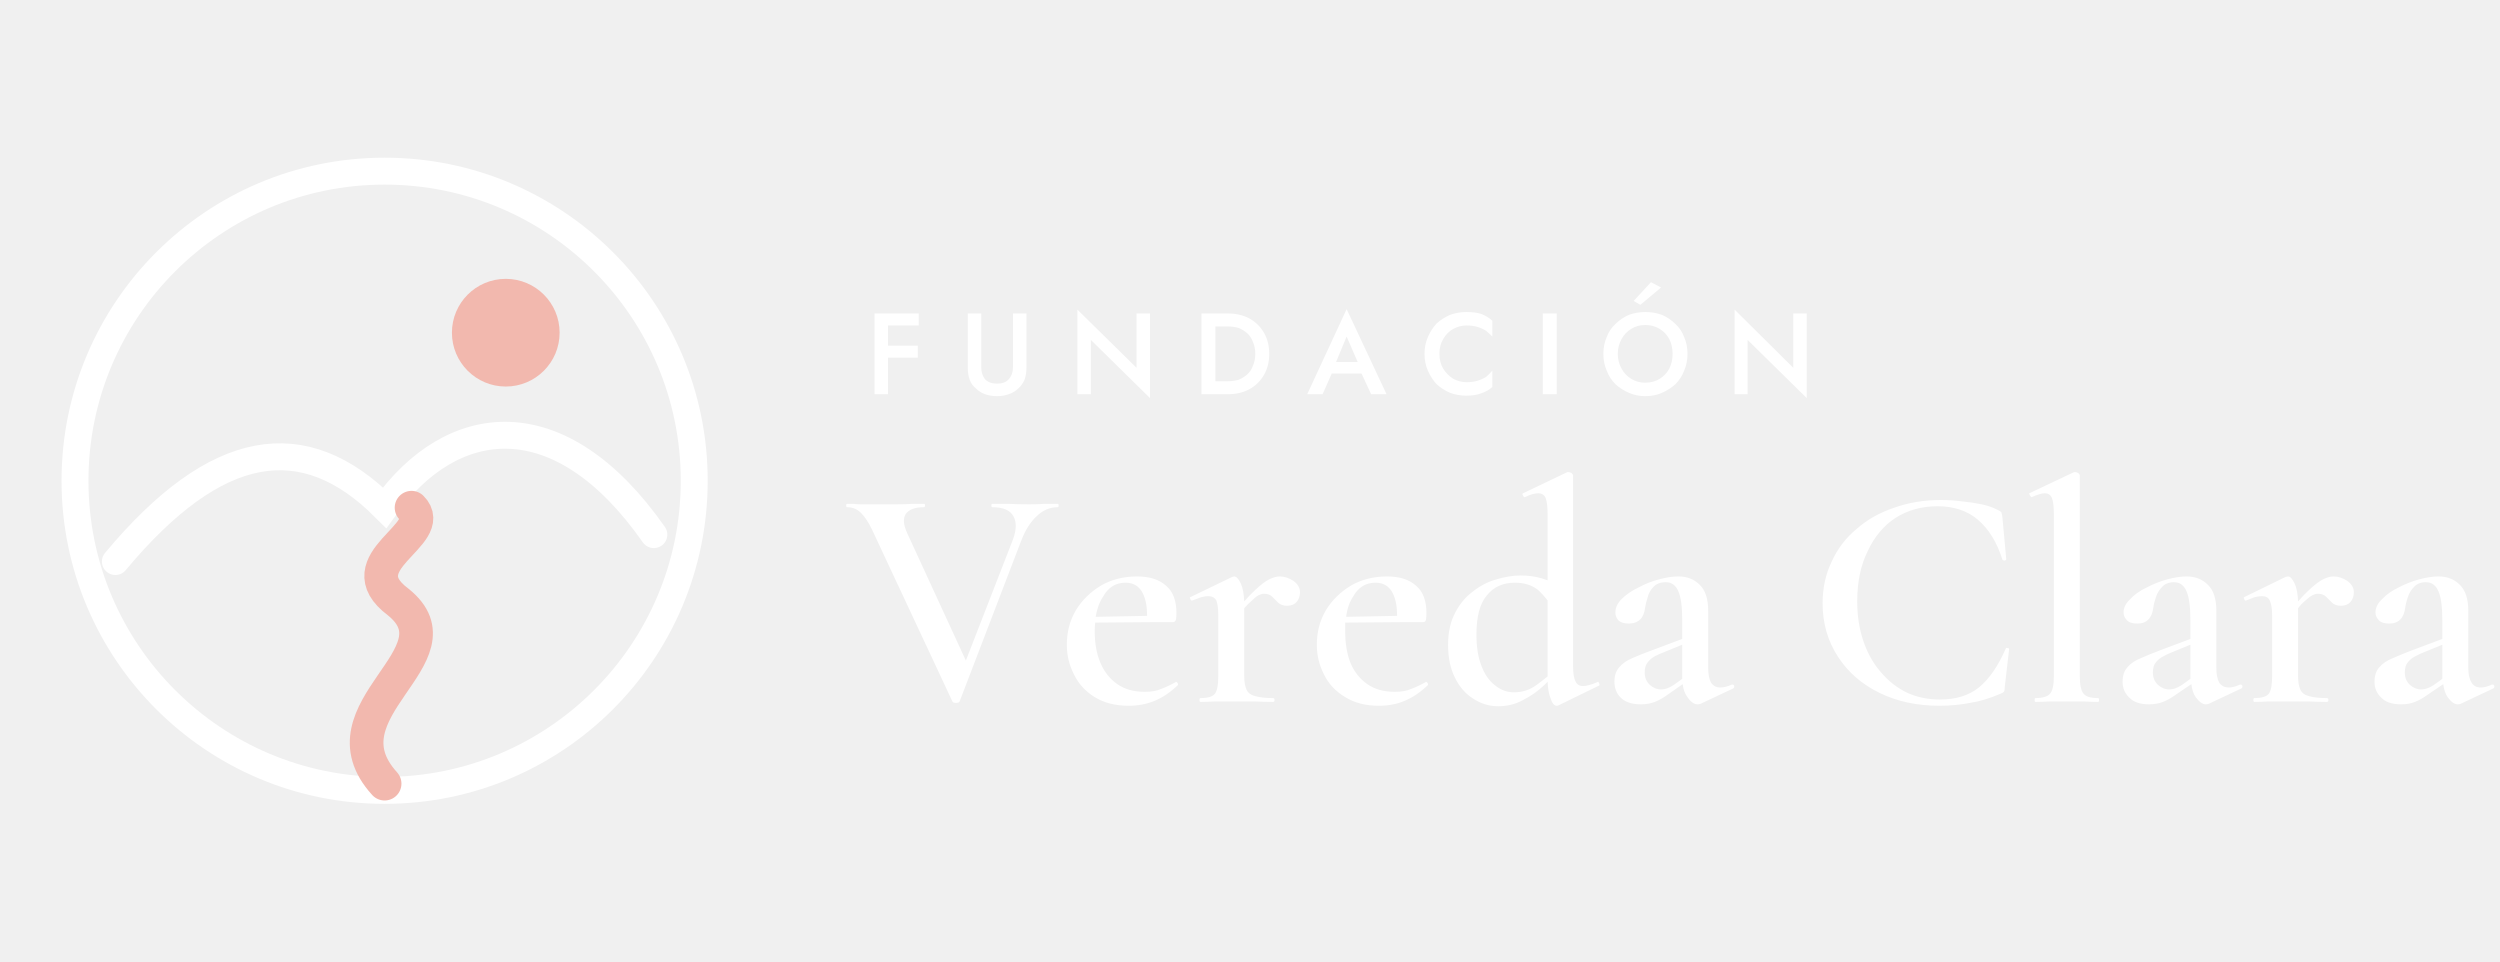
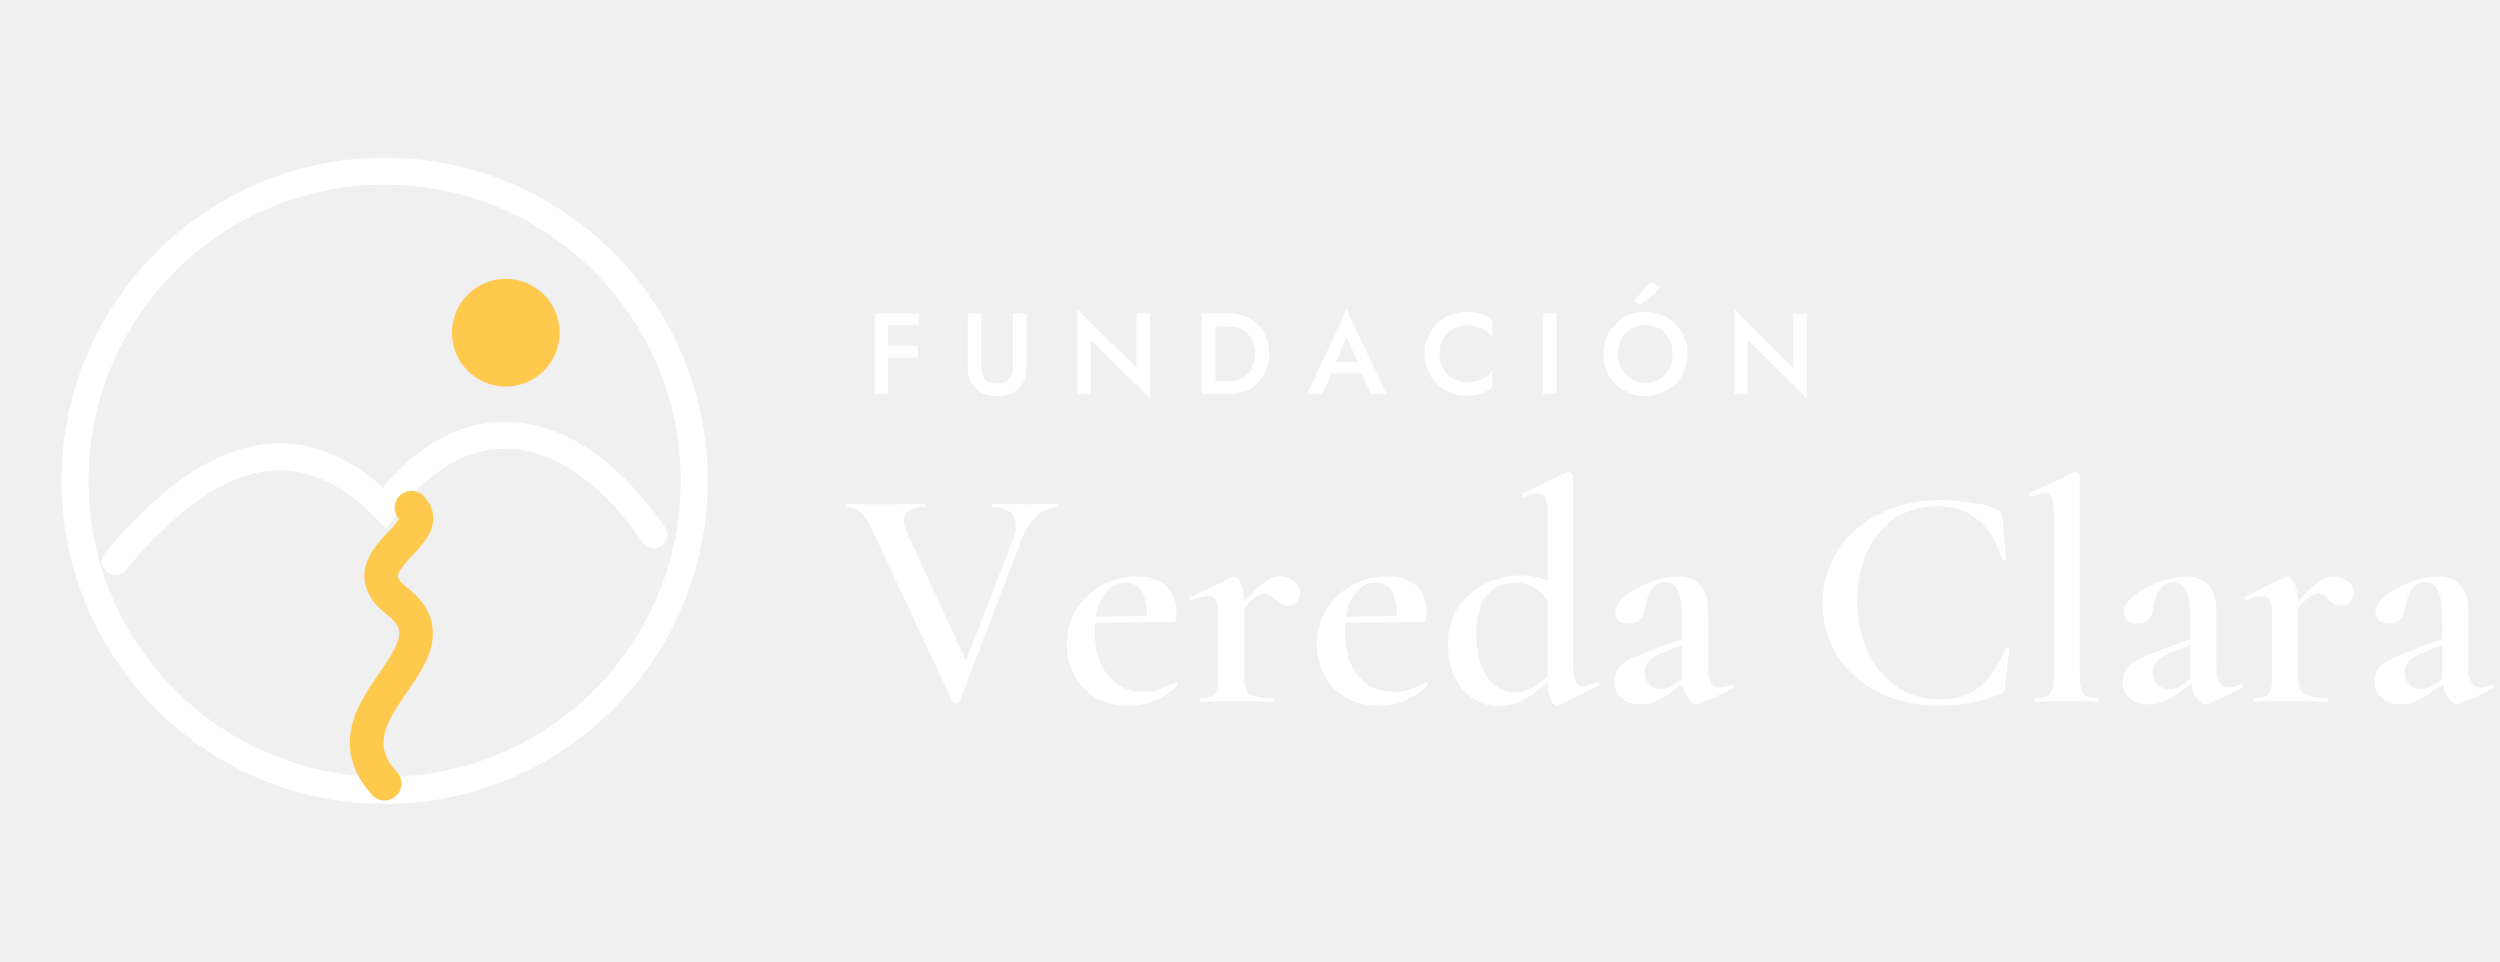
<svg xmlns="http://www.w3.org/2000/svg" width="520" height="200" viewBox="0 0 520 200">
  <defs />
  <g transform="translate(10 30) scale(1.4)">
    <circle cx="50" cy="50" r="46" fill="none" stroke="#ffffff" stroke-width="4" />
    <path d="M10,62 C25,44 38,42 50,54 C60,40 76,38 90,58" fill="none" stroke="#ffffff" stroke-width="4" stroke-linecap="round" />
-     <path d="M50,95 C40,84 62,76 52,68 C44,62 58,58 54,54" fill="none" stroke="#f2b8ae" stroke-width="5" stroke-linecap="round" />
-     <circle cx="68" cy="28" r="8" fill="#f2b8ae" />
+     <path d="M50,95 C40,84 62,76 52,68 C44,62 58,58 54,54" fill="none" stroke="#ffc94d" stroke-width="5" stroke-linecap="round" />
+     <circle cx="68" cy="28" r="8" fill="#ffc94d" />
  </g>
  <path fill="#ffffff" d="M181.9 65.2V82H184.7V74.4H190.9V71.9H184.7V67.7H191.1V65.2ZM201.3 65.2V76.5Q201.3 77.9 201.7 79Q202.1 80.1 203 80.8Q203.8 81.6 204.9 82Q206 82.4 207.4 82.4Q208.7 82.4 209.8 82Q211 81.6 211.8 80.8Q212.6 80.1 213.1 79Q213.5 77.9 213.5 76.5V65.2H210.7V76.4Q210.7 77.9 209.8 78.9Q209 79.8 207.4 79.8Q205.8 79.8 204.9 78.9Q204.1 77.9 204.1 76.4V65.2ZM236.4 65.2V76.5L224.1 64.4V82H226.9V70.7L239.2 82.8V65.2ZM249.9 65.2V82H255.3Q257.9 82 259.8 81Q261.8 79.9 262.9 78Q264 76.1 264 73.6Q264 71.1 262.9 69.2Q261.8 67.3 259.8 66.2Q257.9 65.2 255.3 65.2ZM252.8 79.3V67.9H255.3Q256.5 67.9 257.6 68.2Q258.6 68.6 259.4 69.3Q260.2 70 260.6 71.1Q261.1 72.2 261.1 73.6Q261.1 75 260.6 76.1Q260.2 77.2 259.4 77.9Q258.6 78.6 257.6 79Q256.5 79.3 255.3 79.3ZM283.2 77.7 285.2 82H288.4L280.1 64.3L271.9 82H275.1L277 77.7ZM280.1 70 282.4 75.3H277.9ZM299.4 73.6Q299.4 71.8 300.2 70.5Q301 69.1 302.3 68.4Q303.6 67.7 305.1 67.7Q306.3 67.7 307.3 68Q308.3 68.3 309.1 68.8Q309.8 69.4 310.4 70V66.7Q309.4 65.8 308.1 65.3Q306.9 64.9 305 64.9Q303.2 64.9 301.6 65.5Q300 66.2 298.8 67.3Q297.7 68.5 297 70.1Q296.3 71.7 296.3 73.6Q296.3 75.5 297 77.1Q297.7 78.7 298.8 79.9Q300 81 301.6 81.7Q303.2 82.3 305 82.3Q306.9 82.3 308.1 81.8Q309.4 81.4 310.4 80.5V77.1Q309.8 77.8 309.1 78.4Q308.3 78.9 307.3 79.2Q306.3 79.5 305.1 79.5Q303.6 79.5 302.3 78.8Q301 78 300.2 76.7Q299.4 75.4 299.4 73.6ZM320.9 65.2V82H323.8V65.2ZM336.5 73.6Q336.5 71.9 337.3 70.5Q338 69.2 339.3 68.4Q340.6 67.6 342.2 67.6Q343.9 67.6 345.2 68.4Q346.5 69.2 347.2 70.5Q347.9 71.9 347.9 73.6Q347.9 75.3 347.2 76.7Q346.5 78 345.2 78.8Q343.9 79.6 342.2 79.6Q340.6 79.6 339.3 78.8Q338 78 337.3 76.7Q336.5 75.3 336.5 73.6ZM333.5 73.6Q333.5 75.5 334.2 77.1Q334.8 78.7 336 79.9Q337.2 81 338.8 81.7Q340.4 82.4 342.2 82.4Q344.2 82.4 345.7 81.7Q347.3 81 348.5 79.9Q349.7 78.7 350.3 77.1Q351 75.5 351 73.6Q351 71.7 350.3 70.1Q349.7 68.5 348.5 67.4Q347.3 66.2 345.7 65.5Q344.1 64.9 342.2 64.9Q340.4 64.9 338.8 65.5Q337.2 66.2 336 67.4Q334.8 68.5 334.2 70.1Q333.5 71.7 333.5 73.6ZM345.5 59.8 343.4 58.7 339.8 62.6 341.2 63.4ZM373 65.2V76.5L360.8 64.4V82H363.5V70.7L375.8 82.8V65.2Z" />
  <path fill="#ffffff" d="M220 104.8Q220.2 104.8 220.2 105.1Q220.2 105.5 220 105.5Q217.6 105.5 215.7 107.3Q213.7 109.1 212.4 112.5L199.6 145.9Q199.5 146.2 198.9 146.2Q198.2 146.2 198.1 145.9L181.4 110.2Q180.3 107.9 179.1 106.7Q177.9 105.5 176.2 105.5Q176 105.5 176 105.1Q176 104.8 176.2 104.8Q177.1 104.8 177.6 104.8Q178.2 104.9 179 104.9Q179.8 104.9 181.2 104.9Q184.4 104.9 186.4 104.9Q188.4 104.9 189.8 104.8Q191.1 104.8 192.2 104.8Q192.4 104.8 192.4 105.1Q192.4 105.5 192.2 105.5Q189.4 105.5 188.4 106.9Q187.5 108.3 188.7 110.9L200.9 137.4L210.7 112.2Q211.8 109.2 210.8 107.4Q209.8 105.5 206.4 105.5Q206.2 105.5 206.2 105.1Q206.2 104.8 206.4 104.8Q208.2 104.8 209.9 104.8Q211.5 104.9 214.1 104.9Q216 104.9 217.2 104.8Q218.3 104.8 220 104.8ZM234.8 146.8Q230.6 146.8 227.7 145Q224.8 143.2 223.4 140.3Q221.9 137.4 221.9 134.1Q221.9 130.1 223.8 126.9Q225.7 123.8 229 121.8Q232.3 119.9 236.5 119.9Q240.4 119.9 242.5 121.8Q244.7 123.6 244.7 127.5Q244.7 128.4 244.6 128.9Q244.4 129.4 244 129.4H240.4L227.8 129.5Q227.7 130.4 227.7 131.3Q227.7 135.1 228.9 137.9Q230.1 140.7 232.4 142.3Q234.7 143.9 238.1 143.9Q240.2 143.9 241.5 143.3Q242.9 142.8 244.5 141.9Q244.5 141.9 244.6 141.8Q244.7 141.8 244.9 142Q245.1 142.3 245 142.5Q242.6 144.8 240.1 145.8Q237.6 146.8 234.8 146.8ZM238.6 128.1Q238.6 125.2 237.7 123.4Q236.6 121.2 234.1 121.2Q231.1 121.2 229.5 124Q228.3 125.8 227.9 128.3ZM249.7 146Q249.5 146 249.5 145.6Q249.5 145.2 249.7 145.2Q252 145.2 252.7 144.3Q253.4 143.4 253.4 140.7V128Q253.4 125.9 253 124.9Q252.5 124 251.3 124Q250.7 124 249.9 124.2Q249 124.5 248 124.9Q247.7 125 247.6 124.6Q247.5 124.4 247.5 124.3Q247.5 124.2 247.6 124.2L256.3 120Q256.6 119.9 256.7 119.9Q257.4 119.9 258.1 121.4Q258.7 122.7 258.8 125.1Q260 123.7 261.1 122.7Q262.8 121.1 264 120.5Q265.2 119.9 266.2 119.9Q267.6 119.9 269 120.8Q270.4 121.8 270.4 123.2Q270.4 124.4 269.7 125.2Q269 126 267.7 126Q266.5 126 265.8 125.3L264.6 124.1Q264 123.5 262.9 123.5Q262.4 123.5 261.8 123.8Q261.2 124.1 260.2 125.1Q259.6 125.6 258.8 126.5V140.7Q258.8 142.4 259.3 143.5Q259.8 144.5 261.1 144.8Q262.5 145.2 264.8 145.2Q265.1 145.2 265.1 145.6Q265.1 146 264.8 146Q263.1 146 260.9 145.9Q258.7 145.9 256.1 145.9Q254.3 145.9 252.7 145.9Q251 146 249.7 146ZM286.8 146.8Q282.7 146.8 279.8 145Q276.8 143.2 275.4 140.3Q273.9 137.4 273.9 134.1Q273.9 130.1 275.8 126.9Q277.7 123.8 281 121.8Q284.3 119.9 288.5 119.9Q292.4 119.9 294.5 121.8Q296.7 123.6 296.7 127.5Q296.7 128.4 296.6 128.9Q296.5 129.4 296 129.4H292.4L279.8 129.5Q279.8 130.4 279.8 131.3Q279.8 135.1 280.9 137.9Q282.1 140.7 284.4 142.3Q286.7 143.9 290.1 143.9Q292.2 143.9 293.5 143.3Q294.9 142.8 296.5 141.9Q296.5 141.9 296.6 141.8Q296.7 141.8 296.9 142Q297.1 142.3 297 142.5Q294.6 144.8 292.1 145.8Q289.7 146.8 286.8 146.8ZM290.6 128.1Q290.6 125.2 289.7 123.4Q288.6 121.2 286.1 121.2Q283.1 121.2 281.5 124Q280.3 125.8 280 128.3ZM311.6 146.9Q308.8 146.9 306.4 145.3Q304 143.8 302.6 140.9Q301.2 138.1 301.2 134.1Q301.2 130.2 302.7 127.4Q304.1 124.7 306.4 123Q308.7 121.2 311.3 120.5Q313.9 119.7 316.3 119.7Q318.7 119.7 320.7 120.3Q321.3 120.5 321.9 120.7V106.9Q321.9 104.7 321.5 103.6Q321.1 102.6 319.9 102.6Q319.4 102.6 318.7 102.8Q318 103 317.2 103.4Q317 103.5 316.8 103.1Q316.6 102.8 316.7 102.7Q316.7 102.6 316.8 102.6L326 98.2Q326.2 98.2 326.3 98.2Q326.5 98.2 326.9 98.4Q327.2 98.7 327.2 98.9V138.5Q327.2 140.8 327.7 141.7Q328.1 142.7 329.3 142.7Q329.8 142.7 330.5 142.5Q331.3 142.3 332.2 141.9Q332.3 141.8 332.4 141.8Q332.5 141.8 332.6 142.1Q332.8 142.5 332.6 142.6L324.2 146.7Q324 146.8 323.8 146.8Q323 146.8 322.5 145.2Q322 144 321.9 141.8Q321.5 142.2 321.1 142.6Q319.2 144.4 316.8 145.6Q314.5 146.9 311.6 146.9ZM321.9 124.9Q320.9 123.6 319.9 122.7Q318 121.2 315.1 121.2Q311.4 121.2 309.3 123.8Q307.1 126.3 307.1 132Q307.1 135.8 308.1 138.4Q309.1 141.1 310.9 142.5Q312.7 144 314.9 144Q317.6 144 319.7 142.4Q320.8 141.6 321.9 140.7Q321.9 140.7 321.9 140.6ZM353.7 146.4Q353.4 146.5 353.1 146.5Q352 146.5 351 145Q350.2 144 350 142.3L347 144.4Q345.5 145.5 344.2 146Q342.9 146.5 341.3 146.5Q338.5 146.5 337.1 145.1Q335.8 143.8 335.8 141.8Q335.8 139.9 336.8 138.8Q337.8 137.6 339.5 136.9Q341.3 136.1 343.5 135.3L349.9 132.9V129Q349.9 124.8 349.1 123Q348.3 121.1 346.5 121.1Q344.8 121.1 343.9 122.1Q343 123 342.7 124.3Q342.3 125.5 342.2 126.3Q342 128 341.2 128.8Q340.3 129.7 338.8 129.7Q337.3 129.7 336.6 129Q336 128.3 336 127.4Q336 125.9 337.3 124.6Q338.7 123.2 340.8 122.2Q342.8 121.1 345.1 120.5Q347.3 119.9 349.1 119.9Q351.8 119.9 353.5 121.6Q355.3 123.3 355.3 127V138.9Q355.3 140.9 355.9 142Q356.6 143 357.8 143Q358.9 143 360.2 142.4Q360.3 142.4 360.5 142.4Q360.6 142.5 360.7 142.6Q360.8 143 360.5 143.2ZM349.9 141.2Q349.9 140.9 349.9 140.6V134.1L346 135.7Q345.2 136 344.2 136.5Q343.3 137 342.7 137.8Q342.1 138.5 342.1 139.9Q342.1 141.4 343.1 142.4Q344.2 143.4 345.5 143.4Q346.1 143.4 346.7 143.2Q347.3 143 348.1 142.5ZM403.7 104Q406 104 408.2 104.3Q410.3 104.5 412.2 104.9Q414.1 105.3 415.6 106.1Q416.1 106.3 416.3 106.6Q416.4 106.9 416.5 107.6L417.3 116.3Q417.3 116.5 417 116.6Q416.6 116.6 416.5 116.4Q414.8 111 411.4 108.1Q408.1 105.3 403 105.3Q398.1 105.3 394.3 107.7Q390.6 110.1 388.5 114.6Q386.3 119 386.3 125.1Q386.3 129.6 387.6 133.4Q388.9 137.2 391.3 139.9Q393.6 142.6 396.7 144.1Q399.8 145.5 403.5 145.5Q408.5 145.5 411.6 143Q414.8 140.4 417.2 134.9Q417.2 134.7 417.6 134.8Q417.9 134.8 417.9 135L417 142.8Q417 143.6 416.8 143.9Q416.6 144.1 416.1 144.3Q412.9 145.7 409.8 146.2Q406.7 146.8 403.4 146.8Q396.4 146.8 390.9 144.1Q385.4 141.4 382.3 136.6Q379.1 131.7 379.1 125.5Q379.1 120.7 381 116.8Q382.8 112.8 386.2 110Q389.5 107.1 394 105.6Q398.5 104 403.7 104ZM423.4 146Q423.2 146 423.2 145.6Q423.2 145.2 423.4 145.2Q425.6 145.2 426.4 144.3Q427.2 143.4 427.2 140.7V106.9Q427.2 104.6 426.8 103.6Q426.4 102.6 425.3 102.6Q424.4 102.6 422.6 103.4Q422.4 103.4 422.2 103Q422 102.6 422.1 102.6L431.4 98.2Q431.6 98.2 431.7 98.2Q431.9 98.2 432.3 98.4Q432.6 98.7 432.6 98.9V140.7Q432.6 143.4 433.4 144.3Q434.1 145.2 436.4 145.2Q436.6 145.2 436.6 145.6Q436.6 146 436.4 146Q435.1 146 433.4 145.9Q431.8 145.9 429.9 145.9Q428.1 145.9 426.4 145.9Q424.7 146 423.4 146ZM459.4 146.4Q459.1 146.5 458.8 146.5Q457.8 146.5 456.7 145Q456 144 455.8 142.3L452.7 144.4Q451.2 145.5 449.9 146Q448.6 146.5 447 146.5Q444.2 146.5 442.9 145.1Q441.5 143.8 441.5 141.8Q441.5 139.9 442.5 138.8Q443.5 137.6 445.3 136.9Q447.1 136.1 449.2 135.3L455.6 132.9V129Q455.6 124.8 454.8 123Q454 121.1 452.2 121.1Q450.6 121.1 449.7 122.1Q448.8 123 448.4 124.3Q448 125.5 447.9 126.3Q447.7 128 446.9 128.8Q446.1 129.7 444.6 129.7Q443 129.7 442.4 129Q441.7 128.3 441.7 127.4Q441.7 125.9 443.1 124.6Q444.4 123.2 446.5 122.2Q448.6 121.1 450.8 120.5Q453.1 119.9 454.8 119.9Q457.5 119.9 459.2 121.6Q461 123.3 461 127V138.9Q461 140.9 461.6 142Q462.3 143 463.6 143Q464.6 143 465.9 142.4Q466.1 142.4 466.2 142.4Q466.3 142.5 466.4 142.6Q466.5 143 466.2 143.2ZM455.6 141.2Q455.6 140.9 455.6 140.6V134.1L451.7 135.7Q450.9 136 450 136.5Q449 137 448.4 137.8Q447.8 138.5 447.8 139.9Q447.8 141.4 448.8 142.4Q449.9 143.4 451.2 143.4Q451.8 143.4 452.4 143.2Q453 143 453.8 142.5ZM468.9 146Q468.7 146 468.7 145.6Q468.7 145.2 468.9 145.2Q471.2 145.2 471.9 144.3Q472.6 143.4 472.6 140.7V128Q472.6 125.9 472.1 124.9Q471.7 124 470.5 124Q469.9 124 469 124.2Q468.2 124.5 467.2 124.9Q466.9 125 466.8 124.6Q466.7 124.4 466.7 124.3Q466.7 124.2 466.8 124.2L475.4 120Q475.8 119.9 475.9 119.9Q476.6 119.9 477.3 121.4Q477.9 122.7 478 125.1Q479.2 123.7 480.3 122.7Q482 121.1 483.2 120.5Q484.4 119.9 485.4 119.9Q486.8 119.9 488.2 120.8Q489.6 121.8 489.6 123.2Q489.6 124.4 488.9 125.2Q488.2 126 486.9 126Q485.7 126 485 125.3L483.8 124.1Q483.2 123.5 482.1 123.5Q481.6 123.5 481 123.8Q480.4 124.1 479.3 125.1Q478.7 125.6 478 126.5V140.7Q478 142.4 478.5 143.5Q479 144.5 480.3 144.8Q481.6 145.2 484 145.2Q484.3 145.2 484.3 145.6Q484.3 146 484 146Q482.3 146 480.1 145.9Q477.9 145.9 475.3 145.9Q473.5 145.9 471.8 145.9Q470.2 146 468.9 146ZM511.8 146.4Q511.5 146.5 511.2 146.5Q510.2 146.5 509.1 145Q508.4 144 508.2 142.3L505.1 144.4Q503.6 145.5 502.3 146Q501.1 146.5 499.4 146.5Q496.6 146.5 495.3 145.1Q493.9 143.8 493.9 141.8Q493.9 139.9 494.9 138.8Q495.9 137.6 497.7 136.9Q499.5 136.1 501.6 135.3L508 132.9V129Q508 124.8 507.2 123Q506.4 121.1 504.6 121.1Q503 121.1 502.1 122.1Q501.2 123 500.8 124.3Q500.4 125.5 500.3 126.3Q500.1 128 499.3 128.8Q498.5 129.7 497 129.7Q495.4 129.7 494.8 129Q494.1 128.3 494.1 127.4Q494.1 125.9 495.5 124.6Q496.8 123.2 498.9 122.2Q501 121.1 503.2 120.5Q505.5 119.9 507.2 119.9Q509.9 119.9 511.6 121.6Q513.4 123.3 513.4 127V138.9Q513.4 140.9 514.1 142Q514.7 143 516 143Q517 143 518.3 142.4Q518.5 142.4 518.6 142.4Q518.7 142.5 518.8 142.6Q518.9 143 518.6 143.2ZM508 141.2Q508 140.9 508 140.6V134.1L504.1 135.7Q503.3 136 502.4 136.5Q501.4 137 500.8 137.8Q500.2 138.5 500.2 139.9Q500.2 141.4 501.2 142.4Q502.3 143.4 503.6 143.4Q504.2 143.4 504.8 143.2Q505.4 143 506.2 142.5Z" />
</svg>
